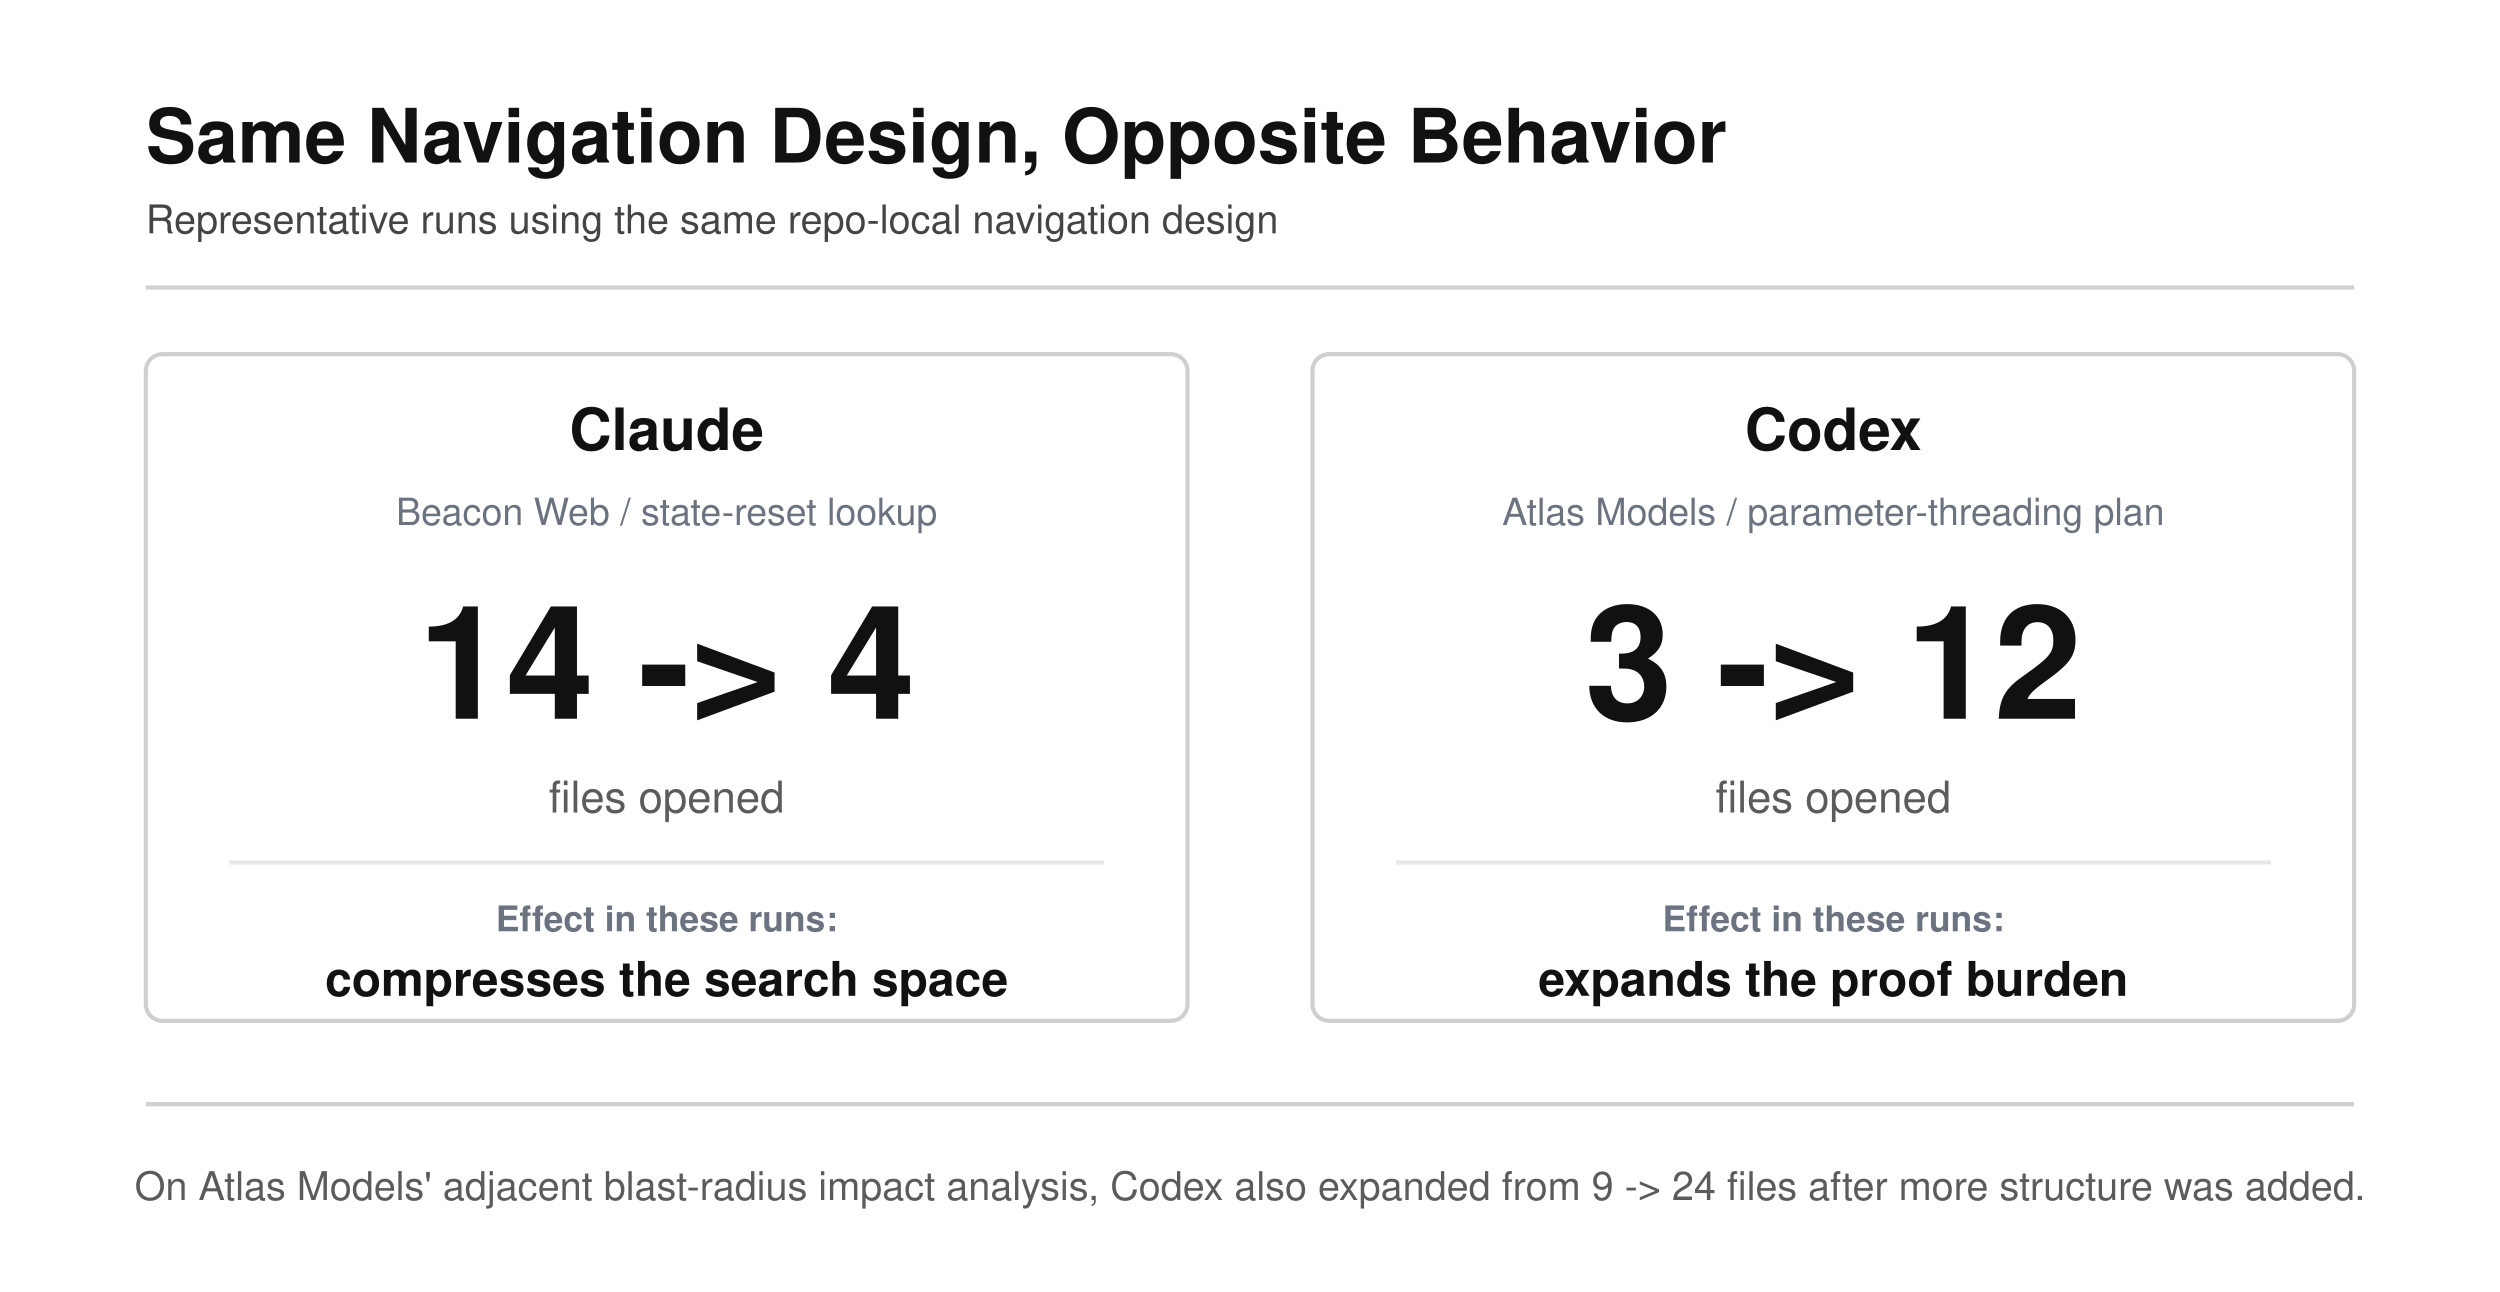
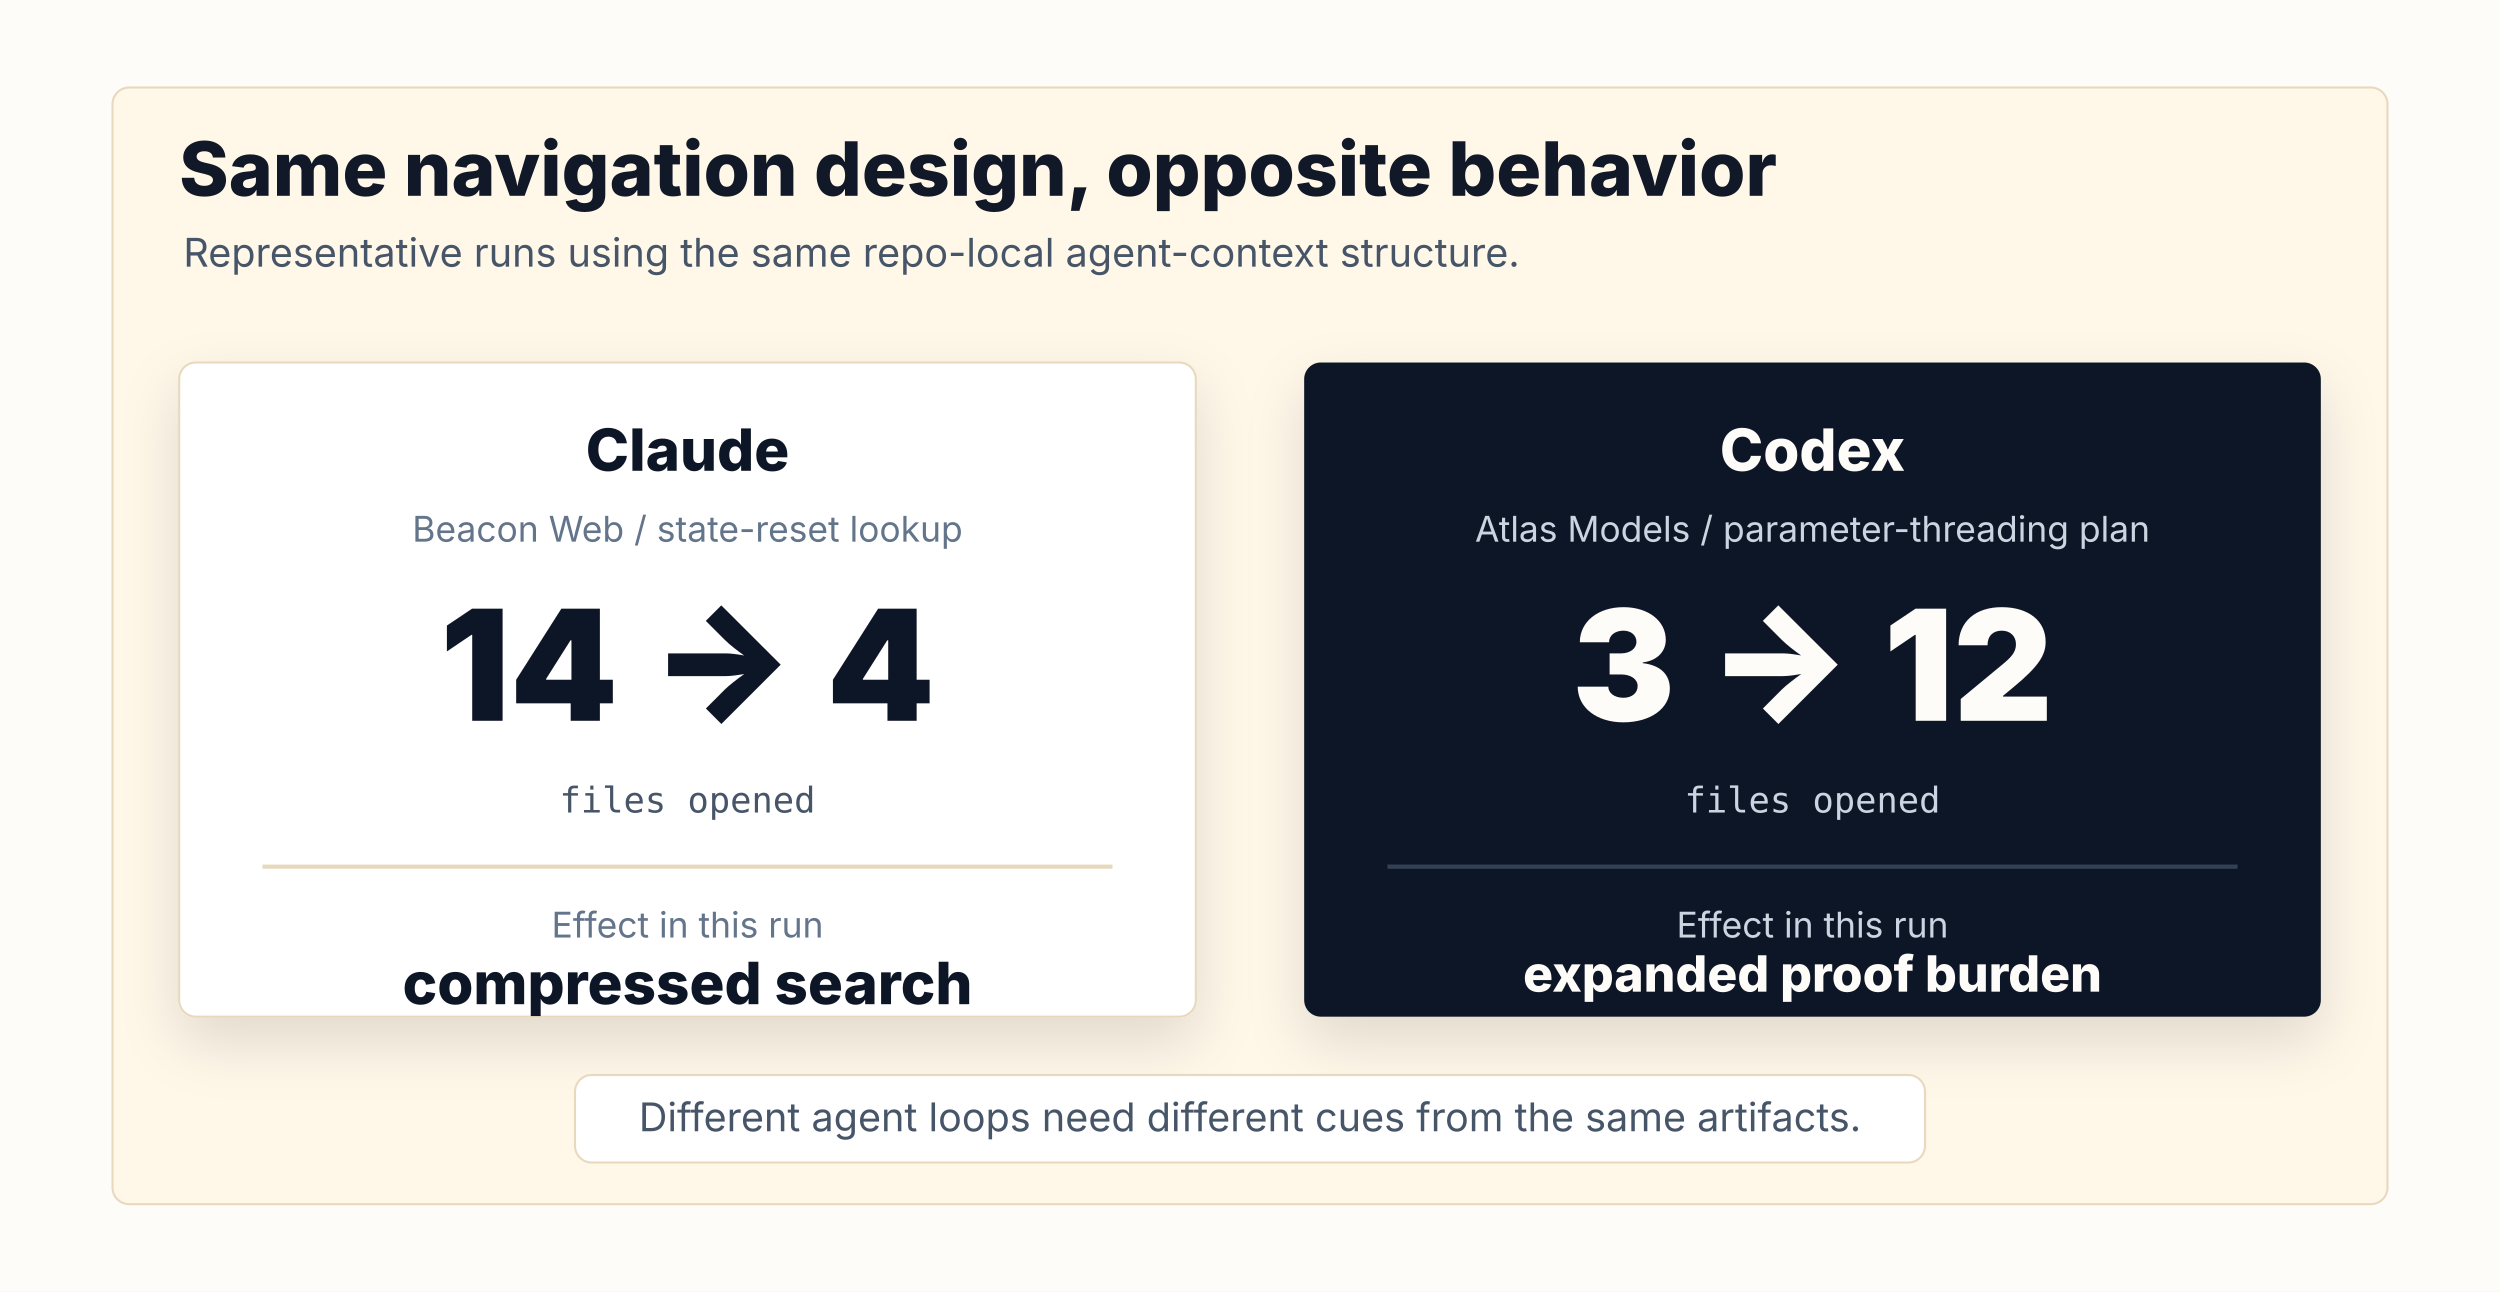
<svg xmlns="http://www.w3.org/2000/svg" width="1200" height="620" viewBox="0 0 1200 620" role="img" aria-labelledby="title desc">
-   <rect width="1200" height="620" fill="#ffffff" />
-   <text x="70" y="78" font-family="Helvetica, Arial, sans-serif" font-size="36" font-weight="700" fill="#111111">
-     Same Navigation Design, Opposite Behavior
-   </text>
-   <text x="70" y="112" font-family="Helvetica, Arial, sans-serif" font-size="19" fill="#444444">
-     Representative runs using the same repo-local navigation design
-   </text>
-   <line x1="70" y1="138" x2="1130" y2="138" stroke="#d0d0d0" stroke-width="2" />
-   <rect x="70" y="170" width="500" height="320" rx="8" fill="#ffffff" stroke="#cfcfcf" stroke-width="2" />
-   <rect x="630" y="170" width="500" height="320" rx="8" fill="#ffffff" stroke="#cfcfcf" stroke-width="2" />
-   <text x="320" y="216" text-anchor="middle" font-family="Helvetica, Arial, sans-serif" font-size="28" font-weight="700" fill="#111111">
-     Claude
-   </text>
-   <text x="880" y="216" text-anchor="middle" font-family="Helvetica, Arial, sans-serif" font-size="28" font-weight="700" fill="#111111">
-     Codex
-   </text>
-   <text x="320" y="252" text-anchor="middle" font-family="Helvetica, Arial, sans-serif" font-size="18" fill="#6b7280">
-     Beacon Web / state-reset lookup
-   </text>
-   <text x="880" y="252" text-anchor="middle" font-family="Helvetica, Arial, sans-serif" font-size="18" fill="#6b7280">
-     Atlas Models / parameter-threading plan
-   </text>
-   <text x="320" y="345" text-anchor="middle" font-family="Helvetica, Arial, sans-serif" font-size="76" font-weight="700" fill="#111111">
-     14 -&gt; 4
-   </text>
-   <text x="880" y="345" text-anchor="middle" font-family="Helvetica, Arial, sans-serif" font-size="76" font-weight="700" fill="#111111">
-     3 -&gt; 12
-   </text>
-   <text x="320" y="390" text-anchor="middle" font-family="Helvetica, Arial, sans-serif" font-size="21" fill="#5b5b5b">
-     files opened
-   </text>
-   <text x="880" y="390" text-anchor="middle" font-family="Helvetica, Arial, sans-serif" font-size="21" fill="#5b5b5b">
-     files opened
-   </text>
-   <line x1="110" y1="414" x2="530" y2="414" stroke="#e5e7eb" stroke-width="2" />
-   <line x1="670" y1="414" x2="1090" y2="414" stroke="#e5e7eb" stroke-width="2" />
-   <text x="320" y="447" text-anchor="middle" font-family="Helvetica, Arial, sans-serif" font-size="17" font-weight="700" fill="#6b7280">
-     Effect in these runs:
-   </text>
-   <text x="880" y="447" text-anchor="middle" font-family="Helvetica, Arial, sans-serif" font-size="17" font-weight="700" fill="#6b7280">
-     Effect in these runs:
-   </text>
-   <text x="320" y="478" text-anchor="middle" font-family="Helvetica, Arial, sans-serif" font-size="23" font-weight="700" fill="#111111">
-     compresses the search space
-   </text>
-   <text x="880" y="478" text-anchor="middle" font-family="Helvetica, Arial, sans-serif" font-size="23" font-weight="700" fill="#111111">
-     expands the proof burden
-   </text>
-   <line x1="70" y1="530" x2="1130" y2="530" stroke="#d0d0d0" stroke-width="2" />
-   <text x="600" y="576" text-anchor="middle" font-family="Helvetica, Arial, sans-serif" font-size="19" fill="#5b5b5b">
-     On Atlas Models' adjacent blast-radius impact analysis, Codex also expanded from 9 -&gt; 24 files after more structure was added.
-   </text>
+   <defs>
+     <filter id="shadow" x="-20%" y="-20%" width="140%" height="150%">
+       <feDropShadow dx="0" dy="12" stdDeviation="14" flood-color="#111827" flood-opacity="0.12" />
+     </filter>
+     <style>
+       .h1 { font: 800 36px Inter, Arial, sans-serif; fill: #111827; }
+       .body { font: 19px Inter, Arial, sans-serif; fill: #475569; }
+       .label { font: 800 28px Inter, Arial, sans-serif; fill: #111827; }
+       .metric { font: 900 74px Inter, Arial, sans-serif; fill: #111827; }
+       .small { font: 17px Inter, Arial, sans-serif; fill: #64748B; }
+       .mono { font: 17px ui-monospace, SFMono-Regular, Menlo, monospace; fill: #475569; }
+     </style>
+   </defs>
+   <rect width="1200" height="620" fill="#FDFCF8" />
+   <rect x="54" y="42" width="1092" height="536" rx="8" fill="#FFF7E8" stroke="#E8D9BE" />
+   <text class="h1" x="86" y="94">Same navigation design, opposite behavior</text>
+   <text class="body" x="88" y="128">Representative runs using the same repo-local agent-context structure.</text>
+   <g filter="url(#shadow)">
+     <rect x="86" y="174" width="488" height="314" rx="8" fill="#FFFFFF" stroke="#E8D9BE" />
+     <text class="label" x="330" y="226" text-anchor="middle">Claude</text>
+     <text class="small" x="330" y="260" text-anchor="middle">Beacon Web / state-reset lookup</text>
+     <text class="metric" x="330" y="346" text-anchor="middle">14 -&gt; 4</text>
+     <text class="mono" x="330" y="390" text-anchor="middle">files opened</text>
+     <line x1="126" y1="416" x2="534" y2="416" stroke="#E8D9BE" stroke-width="2" />
+     <text class="small" x="330" y="450" text-anchor="middle">Effect in this run</text>
+     <text class="label" x="330" y="482" text-anchor="middle" font-size="24">compressed search</text>
+   </g>
+   <g filter="url(#shadow)">
+     <rect x="626" y="174" width="488" height="314" rx="8" fill="#111827" />
+     <text x="870" y="226" text-anchor="middle" font-family="Inter, Arial, sans-serif" font-size="28" font-weight="800" fill="#FDFCF8">Codex</text>
+     <text x="870" y="260" text-anchor="middle" font-family="Inter, Arial, sans-serif" font-size="17" fill="#CBD5E1">Atlas Models / parameter-threading plan</text>
+     <text x="870" y="346" text-anchor="middle" font-family="Inter, Arial, sans-serif" font-size="74" font-weight="900" fill="#FDFCF8">3 -&gt; 12</text>
+     <text x="870" y="390" text-anchor="middle" font-family="ui-monospace, SFMono-Regular, Menlo, monospace" font-size="17" fill="#CBD5E1">files opened</text>
+     <line x1="666" y1="416" x2="1074" y2="416" stroke="#334155" stroke-width="2" />
+     <text x="870" y="450" text-anchor="middle" font-family="Inter, Arial, sans-serif" font-size="17" fill="#CBD5E1">Effect in this run</text>
+     <text x="870" y="476" text-anchor="middle" font-family="Inter, Arial, sans-serif" font-size="24" font-weight="800" fill="#FDFCF8">expanded proof burden</text>
+   </g>
+   <rect x="276" y="516" width="648" height="42" rx="8" fill="#FFFFFF" stroke="#E8D9BE" />
+   <text class="body" x="600" y="543" text-anchor="middle">Different agent loops need different cues from the same artifacts.</text>
</svg>
